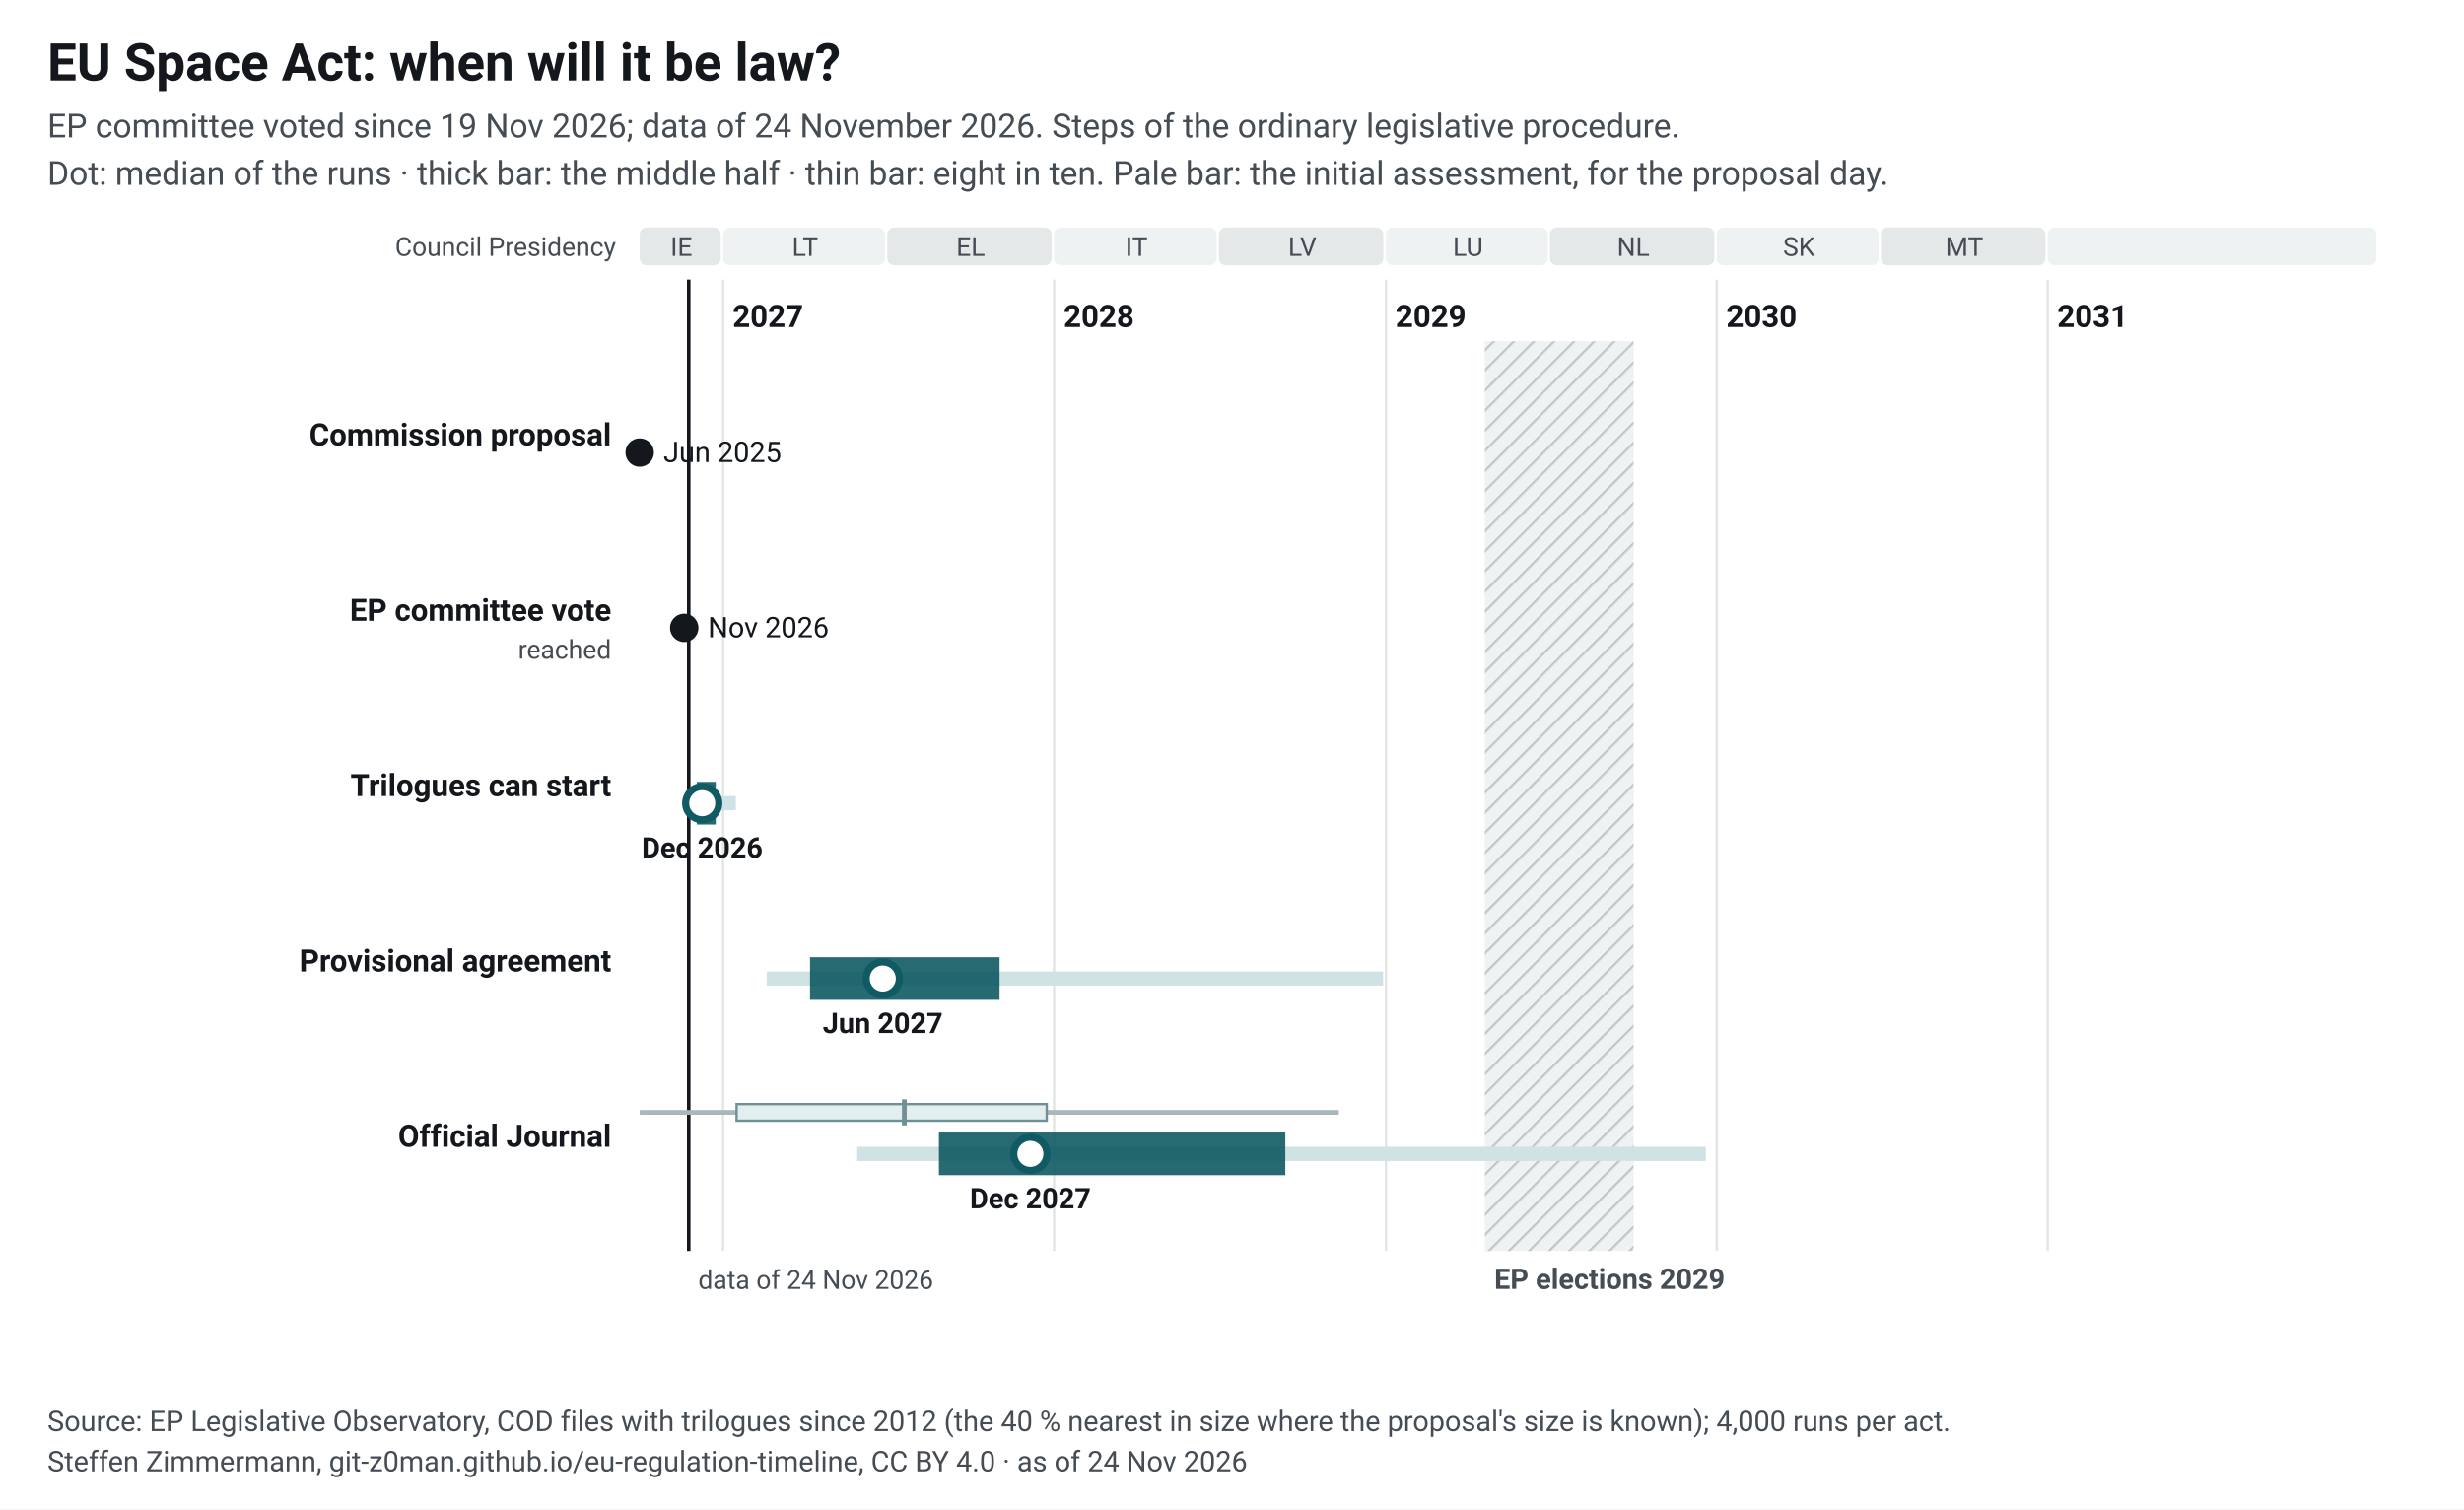
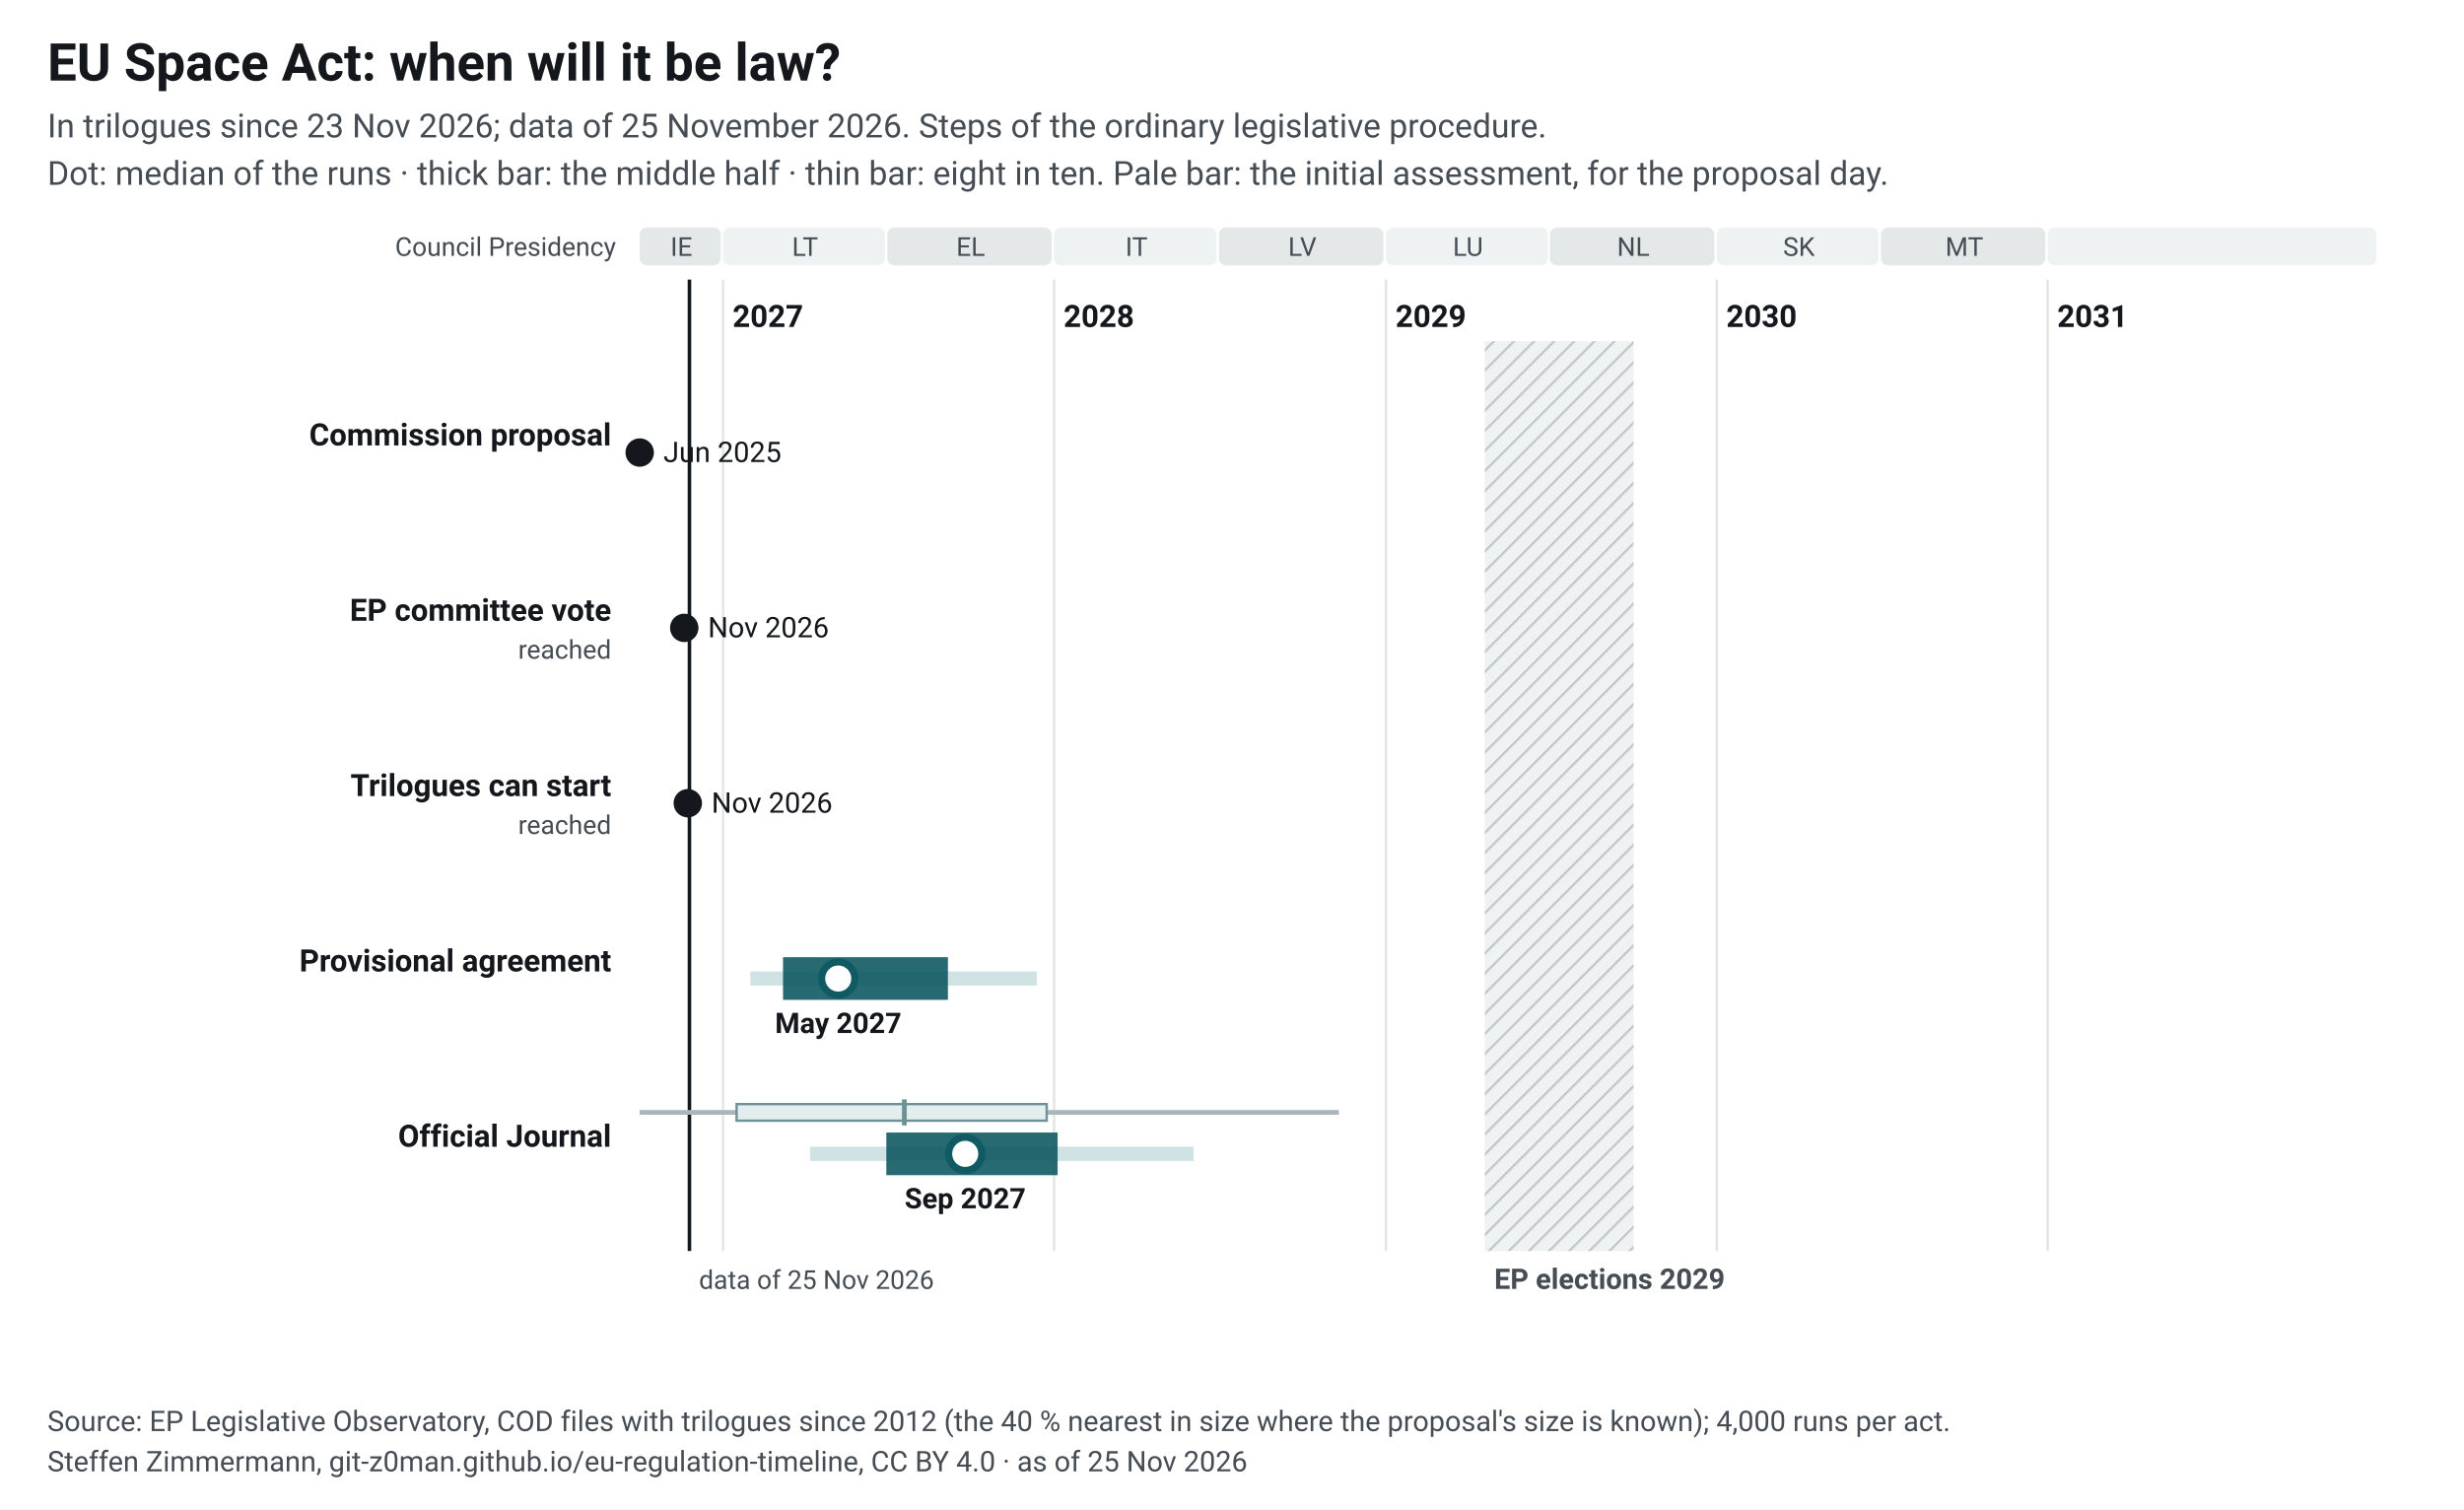
<svg xmlns="http://www.w3.org/2000/svg" width="1040" height="637" viewBox="0 0 1040 637" font-family="&quot;Source Sans 3&quot;, system-ui, -apple-system, Segoe UI, Roboto, Arial, sans-serif" font-size="13">
  <style>.ink{fill:#14181c}.mu{fill:#454c53}.gr{stroke:#e3e5e1;stroke-width:1}.pa{fill:#eef2f2}.pb{fill:#e4e8e9}.hb{fill:#eef2f2}.hl{stroke:#c3c9cc}.wt{fill:#454c53}.pt{fill:#14181c;paint-order:stroke;stroke:#fff;stroke-width:4px;stroke-linejoin:round}.pl{stroke:#14181c}.td{stroke:#14181c;stroke-width:1.5}.b50{fill:#0f5a63;opacity:.9}.b80{fill:#cfe2e4}.med{fill:#fff;stroke:#0f5a63}.fx{fill:#14181c}.ini{fill:#e3eeef;stroke:#6e9195;stroke-width:1}.ini80{fill:#a7b7ba}.inim{stroke:#6e9195;stroke-width:2}.c1{stroke:#0f5a63}.c2{stroke:#454c53;stroke-dasharray:7 4}.c3{stroke:#6e9195;stroke-dasharray:2 4}.ax{stroke:#454c53;stroke-width:1}.dn{fill:#0f5a63;stroke:#fff}.de{fill:#fff;stroke:#0f5a63}a text{fill:#0f5a63}.nl-pending{fill:#0f5a63}.nl-adopted{fill:#5b646b}.nl-plan{fill:#fff;stroke:#14181c}.nl-open{fill:none;stroke:#14181c}.nl-q{fill:#14181c}.nl-row{stroke:#e3e5e1;stroke-width:.6}.nl-g-announced{fill:#f1f2f3}.nl-g-pending{fill:#e3eeef}.nl-g-adopted{fill:#eef2f2}</style>
  <rect width="1040" height="637" fill="#fff" />
  <text x="20" y="34" font-size="22" font-weight="700" class="ink">EU Space Act: when will it be law?</text>
-   <text x="20" y="58" font-size="14" class="mu">EP committee voted since 19 Nov 2026; data of 24 November 2026. Steps of the ordinary legislative procedure.</text>
+   <text x="20" y="58" font-size="14" class="mu">In trilogues since 23 Nov 2026; data of 25 November 2026. Steps of the ordinary legislative procedure.</text>
  <text x="20" y="78" font-size="14" class="mu">Dot: median of the runs · thick bar: the middle half · thin bar: eight in ten. Pale bar: the initial assessment, for the proposal day.</text>
  <g transform="translate(20,92)">
    <defs>
-       <pattern id="hatch-40" width="6" height="6" patternUnits="userSpaceOnUse" patternTransform="rotate(45)">
+       <pattern id="hatch-42" width="6" height="6" patternUnits="userSpaceOnUse" patternTransform="rotate(45)">
        <rect width="6" height="6" class="hb" />
        <line x1="0" y1="0" x2="0" y2="6" class="hl" stroke-width="2" />
      </pattern>
    </defs>
    <rect x="250.0" y="4" width="34.2" height="16" rx="3" class="pb" data-tip="Council Presidency: IE, Jul 2026 to Dec 2026" />
    <text x="267.6" y="16" text-anchor="middle" font-size="11" class="mu">IE</text>
    <rect x="285.2" y="4" width="68.3" height="16" rx="3" class="pa" data-tip="Council Presidency: LT, Jan 2027 to Jun 2027" />
    <text x="319.8" y="16" text-anchor="middle" font-size="11" class="mu">LT</text>
    <rect x="354.5" y="4" width="69.4" height="16" rx="3" class="pb" data-tip="Council Presidency: EL, Jul 2027 to Dec 2027" />
    <text x="389.7" y="16" text-anchor="middle" font-size="11" class="mu">EL</text>
    <rect x="424.9" y="4" width="68.6" height="16" rx="3" class="pa" data-tip="Council Presidency: IT, Jan 2028 to Jun 2028" />
    <text x="459.7" y="16" text-anchor="middle" font-size="11" class="mu">IT</text>
    <rect x="494.5" y="4" width="69.4" height="16" rx="3" class="pb" data-tip="Council Presidency: LV, Jul 2028 to Dec 2028" />
    <text x="529.7" y="16" text-anchor="middle" font-size="11" class="mu">LV</text>
    <rect x="565.0" y="4" width="68.3" height="16" rx="3" class="pa" data-tip="Council Presidency: LU, Jan 2029 to Jun 2029" />
    <text x="599.6" y="16" text-anchor="middle" font-size="11" class="mu">LU</text>
    <rect x="634.2" y="4" width="69.4" height="16" rx="3" class="pb" data-tip="Council Presidency: NL, Jul 2029 to Dec 2029" />
    <text x="669.4" y="16" text-anchor="middle" font-size="11" class="mu">NL</text>
    <rect x="704.6" y="4" width="68.3" height="16" rx="3" class="pa" data-tip="Council Presidency: SK, Jan 2030 to Jun 2030" />
    <text x="739.3" y="16" text-anchor="middle" font-size="11" class="mu">SK</text>
    <rect x="773.9" y="4" width="69.4" height="16" rx="3" class="pb" data-tip="Council Presidency: MT, Jul 2030 to Dec 2030" />
    <text x="809.1" y="16" text-anchor="middle" font-size="11" class="mu">MT</text>
    <rect x="844.3" y="4" width="138.7" height="16" rx="3" class="pa" data-tip="Council Presidency: not decided, Jan 2031 to Dec 2031" />
    <text x="914.2" y="16" text-anchor="middle" font-size="11" class="mu" />
    <line x1="285.2" y1="26" x2="285.2" y2="436" class="gr" />
    <text x="289.2" y="46" font-weight="600" class="ink">2027</text>
    <line x1="424.9" y1="26" x2="424.9" y2="436" class="gr" />
    <text x="428.9" y="46" font-weight="600" class="ink">2028</text>
    <line x1="565.0" y1="26" x2="565.0" y2="436" class="gr" />
    <text x="569.0" y="46" font-weight="600" class="ink">2029</text>
    <line x1="704.6" y1="26" x2="704.6" y2="436" class="gr" />
    <text x="708.6" y="46" font-weight="600" class="ink">2030</text>
    <line x1="844.3" y1="26" x2="844.3" y2="436" class="gr" />
    <text x="848.3" y="46" font-weight="600" class="ink">2031</text>
-     <rect x="606.7" y="52" width="62.8" height="384" fill="url(#hatch-40)" data-tip="European elections 2029: Parliament does no legislative work from its last session in April until the new committees vote again in October (assumption, as in 2024; the dates are not set yet)." />
+     <rect x="606.7" y="52" width="62.8" height="384" fill="url(#hatch-42)" data-tip="European elections 2029: Parliament does no legislative work from its last session in April until the new committees vote again in October (assumption, as in 2024; the dates are not set yet)." />
    <text x="610.7" y="452" font-size="12" font-weight="600" class="wt">EP elections 2029</text>
    <text x="240" y="16" text-anchor="end" font-size="11" class="mu">Council Presidency</text>
-     <line x1="270.7" y1="26" x2="270.7" y2="436" class="td" />
-     <text x="274.7" y="452" font-size="11" class="mu">data of 24 Nov 2026</text>
+     <line x1="271.0" y1="26" x2="271.0" y2="436" class="td" />
+     <text x="275.0" y="452" font-size="11" class="mu">data of 25 Nov 2026</text>
    <text x="238" y="96.0" text-anchor="end" font-weight="600" class="ink lnk">Commission proposal</text>
    <circle cx="250.0" cy="99.0" r="6" class="fx" data-tip="Commission proposal: 25 Jun 2025" />
    <text x="260.0" y="103.0" font-size="12" class="ink">Jun 2025</text>
    <text x="238" y="170.0" text-anchor="end" font-weight="600" class="ink lnk">EP committee vote</text>
    <text x="238" y="186.0" text-anchor="end" font-size="11" class="mu">reached</text>
    <circle cx="268.8" cy="173.0" r="6" class="fx" data-tip="EP committee vote: 19 Nov 2026" />
    <text x="278.8" y="177.0" font-size="12" class="ink">Nov 2026</text>
    <text x="238" y="244.0" text-anchor="end" font-weight="600" class="ink lnk">Trilogues can start</text>
-     <rect x="272.2" y="244.0" width="18.4" height="6" class="b80" data-tip="Trilogues can start: median Dec 2026; half of the runs Dec 2026 to Dec 2026; eight in ten Nov 2026 to Jan 2027" />
-     <rect x="274.1" y="238.0" width="8.0" height="18" class="b50" data-tip="Trilogues can start: median Dec 2026; half of the runs Dec 2026 to Dec 2026; eight in ten Nov 2026 to Jan 2027" />
-     <circle cx="276.4" cy="247.0" r="7" class="med" stroke-width="3" data-tip="Trilogues can start: median Dec 2026; half of the runs Dec 2026 to Dec 2026; eight in ten Nov 2026 to Jan 2027" />
-     <text x="276.4" y="270.0" text-anchor="middle" font-size="12" font-weight="600" class="ink">Dec 2026</text>
+     <text x="238" y="260.0" text-anchor="end" font-size="11" class="mu">reached</text>
+     <circle cx="270.3" cy="247.0" r="6" class="fx" data-tip="Trilogues can start: 23 Nov 2026" />
+     <text x="280.3" y="251.0" font-size="12" class="ink">Nov 2026</text>
    <text x="238" y="318.0" text-anchor="end" font-weight="600" class="ink lnk">Provisional agreement</text>
-     <rect x="303.6" y="318.0" width="260.2" height="6" class="b80" data-tip="Provisional agreement: median Jun 2027; half of the runs Apr 2027 to Nov 2027; eight in ten Feb 2027 to Dec 2028" />
-     <rect x="321.9" y="312.0" width="80.0" height="18" class="b50" data-tip="Provisional agreement: median Jun 2027; half of the runs Apr 2027 to Nov 2027; eight in ten Feb 2027 to Dec 2028" />
-     <circle cx="352.6" cy="321.0" r="7" class="med" stroke-width="3" data-tip="Provisional agreement: median Jun 2027; half of the runs Apr 2027 to Nov 2027; eight in ten Feb 2027 to Dec 2028" />
-     <text x="352.6" y="344.0" text-anchor="middle" font-size="12" font-weight="600" class="ink">Jun 2027</text>
+     <rect x="296.7" y="318.0" width="120.9" height="6" class="b80" data-tip="Provisional agreement: median May 2027; half of the runs Mar 2027 to Sep 2027; eight in ten Jan 2027 to Dec 2027" />
+     <rect x="310.5" y="312.0" width="69.6" height="18" class="b50" data-tip="Provisional agreement: median May 2027; half of the runs Mar 2027 to Sep 2027; eight in ten Jan 2027 to Dec 2027" />
+     <circle cx="333.8" cy="321.0" r="7" class="med" stroke-width="3" data-tip="Provisional agreement: median May 2027; half of the runs Mar 2027 to Sep 2027; eight in ten Jan 2027 to Dec 2027" />
+     <text x="333.8" y="344.0" text-anchor="middle" font-size="12" font-weight="600" class="ink">May 2027</text>
    <text x="238" y="392.0" text-anchor="end" font-weight="600" class="ink lnk">Official Journal</text>
    <rect x="250.0" y="376.5" width="295.1" height="2" class="ini80" data-tip="Initial assessment, forecast for the proposal day (25 Jun 2025): Official Journal: median Jul 2027; half of the runs Jan 2027 to Dec 2027; eight in ten Aug 2026 to Nov 2028" />
    <rect x="290.9" y="374.0" width="130.9" height="7" class="ini" data-tip="Initial assessment, forecast for the proposal day (25 Jun 2025): Official Journal: median Jul 2027; half of the runs Jan 2027 to Dec 2027; eight in ten Aug 2026 to Nov 2028" />
    <line x1="361.7" y1="372.0" x2="361.7" y2="383.0" class="inim" data-tip="Initial assessment, forecast for the proposal day (25 Jun 2025): Official Journal: median Jul 2027; half of the runs Jan 2027 to Dec 2027; eight in ten Aug 2026 to Nov 2028" />
-     <rect x="341.8" y="392.0" width="358.2" height="6" class="b80" data-tip="Official Journal: median Dec 2027; half of the runs Aug 2027 to Sep 2028; eight in ten May 2027 to Dec 2029" />
-     <rect x="376.3" y="386.0" width="146.2" height="18" class="b50" data-tip="Official Journal: median Dec 2027; half of the runs Aug 2027 to Sep 2028; eight in ten May 2027 to Dec 2029" />
-     <circle cx="414.9" cy="395.0" r="7" class="med" stroke-width="3" data-tip="Official Journal: median Dec 2027; half of the runs Aug 2027 to Sep 2028; eight in ten May 2027 to Dec 2029" />
-     <text x="414.9" y="418.0" text-anchor="middle" font-size="12" font-weight="600" class="ink">Dec 2027</text>
+     <rect x="321.9" y="392.0" width="161.9" height="6" class="b80" data-tip="Official Journal: median Sep 2027; half of the runs Jun 2027 to Jan 2028; eight in ten Apr 2027 to Jun 2028" />
+     <rect x="354.1" y="386.0" width="72.3" height="18" class="b50" data-tip="Official Journal: median Sep 2027; half of the runs Jun 2027 to Jan 2028; eight in ten Apr 2027 to Jun 2028" />
+     <circle cx="387.4" cy="395.0" r="7" class="med" stroke-width="3" data-tip="Official Journal: median Sep 2027; half of the runs Jun 2027 to Jan 2028; eight in ten Apr 2027 to Jun 2028" />
+     <text x="387.4" y="418.0" text-anchor="middle" font-size="12" font-weight="600" class="ink">Sep 2027</text>
  </g>
  <text x="20" y="604" font-size="12" class="mu">Source: EP Legislative Observatory, COD files with trilogues since 2012 (the 40 % nearest in size where the proposal's size is known); 4,000 runs per act.</text>
-   <text x="20" y="621" font-size="12" class="mu">Steffen Zimmermann, git-z0man.github.io/eu-regulation-timeline, CC BY 4.0 · as of 24 Nov 2026</text>
+   <text x="20" y="621" font-size="12" class="mu">Steffen Zimmermann, git-z0man.github.io/eu-regulation-timeline, CC BY 4.0 · as of 25 Nov 2026</text>
</svg>
